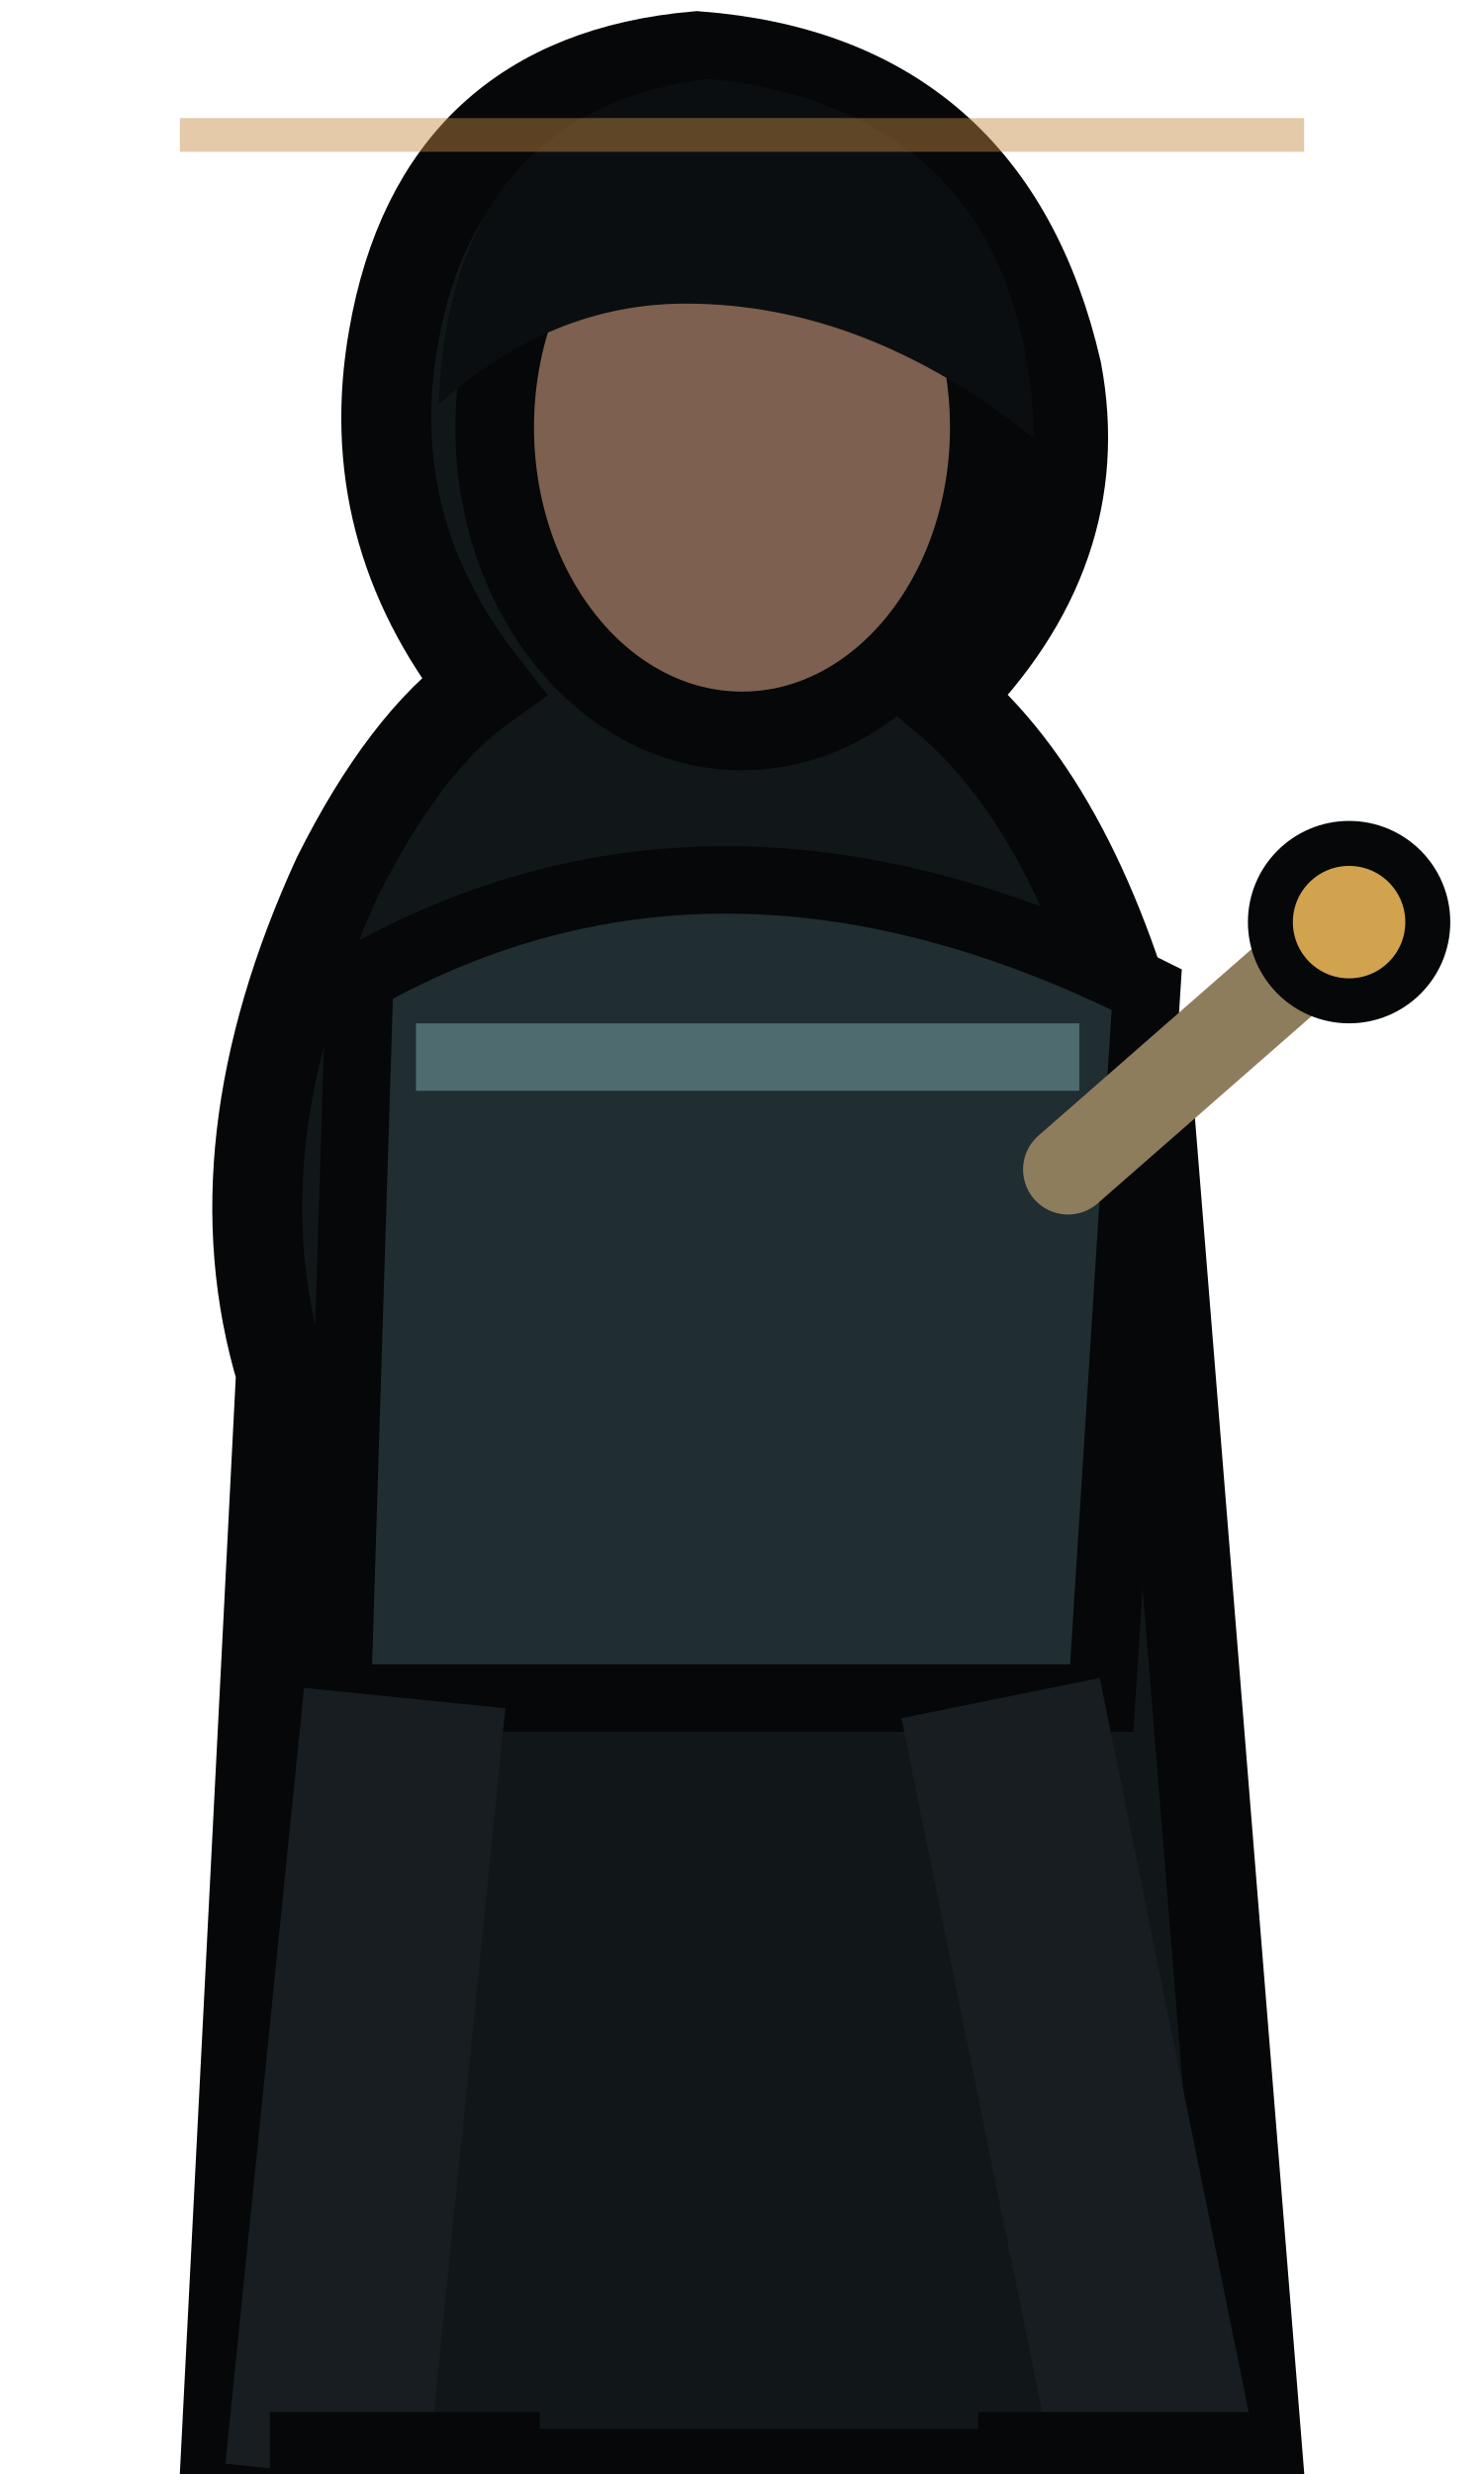
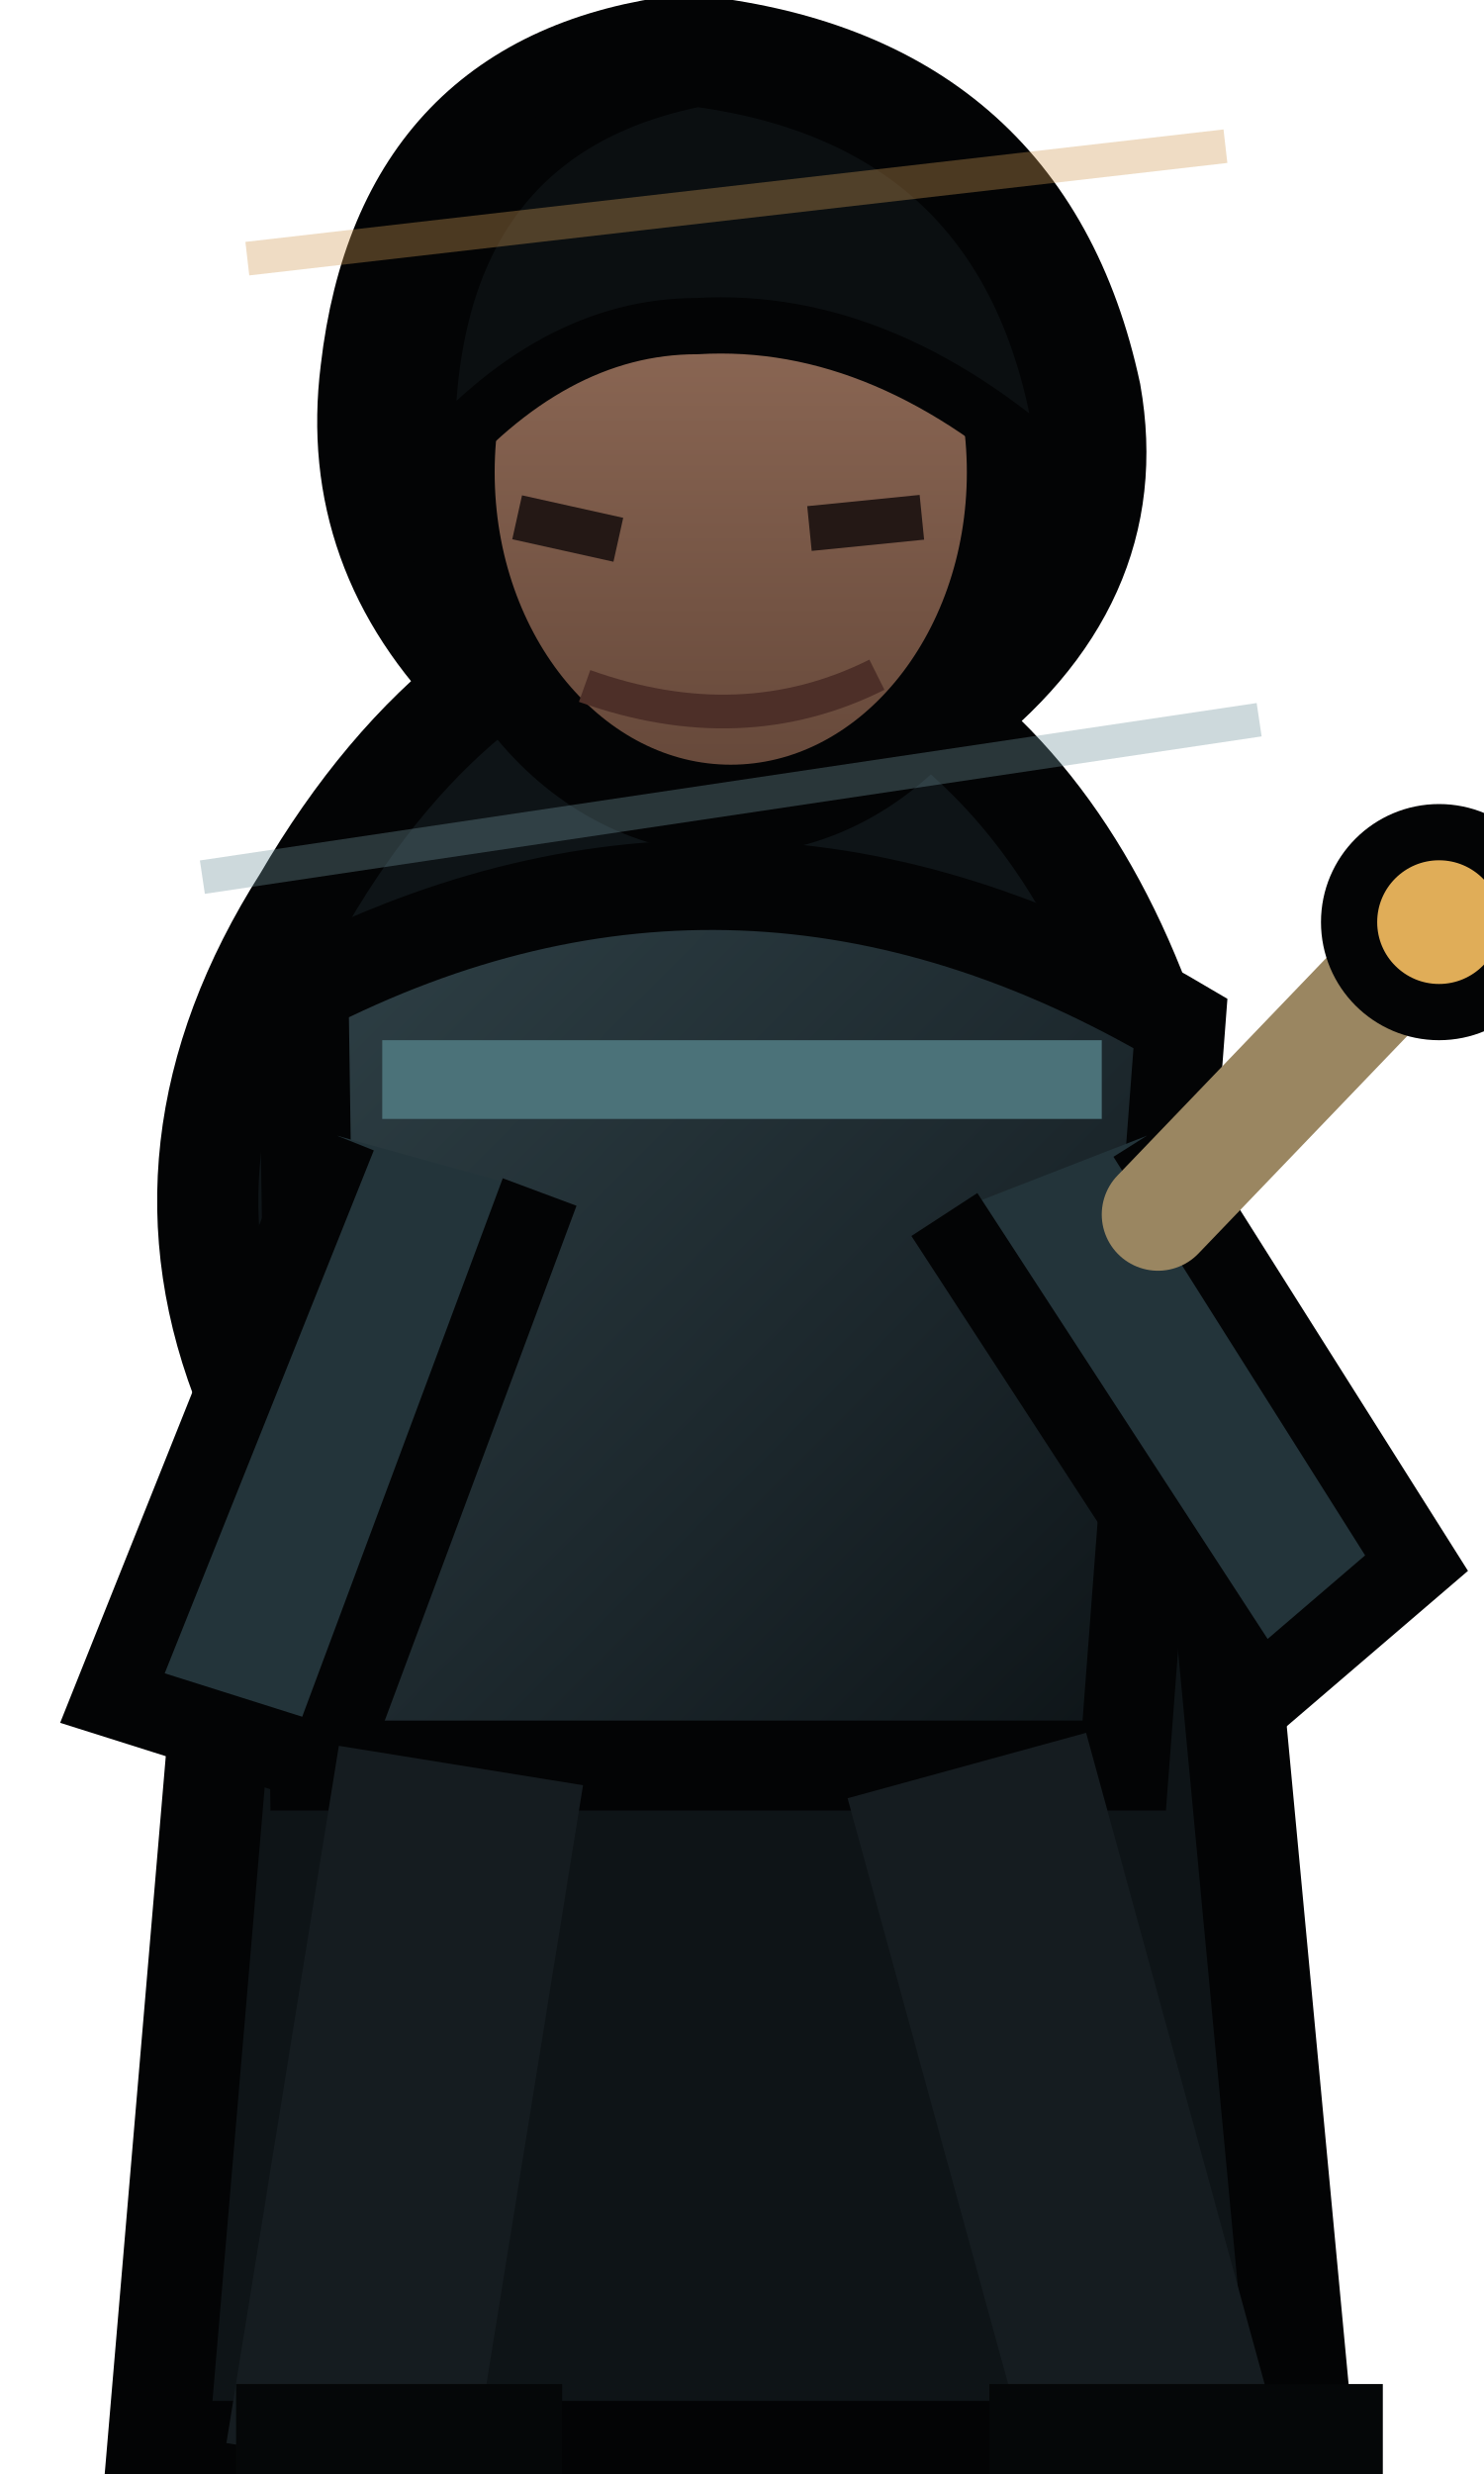
<svg xmlns="http://www.w3.org/2000/svg" width="132" height="220" viewBox="0 0 132 220">
-   <path d="M20 220 L25 122 Q19 102 30 78 Q36 66 43 61 Q32 47 35 30 Q39 7 62 5 Q88 7 94 33 Q97 49 84 62 Q96 72 102 96 L112 220Z" fill="#111719" stroke="#050708" stroke-width="8" />
-   <ellipse cx="66" cy="38" rx="22" ry="27" fill="#7d604f" stroke="#050708" stroke-width="7" />
-   <path d="M39 36 Q40 10 63 7 Q91 10 92 39 Q77 27 61 27 Q49 27 39 36Z" fill="#0b0e10" />
-   <path d="M32 87 Q64 69 102 88 L98 151 L30 151Z" fill="#202d31" stroke="#050708" stroke-width="6" />
-   <path d="M37 94 L96 94" stroke="#4e6b70" stroke-width="6" />
-   <path d="M36 151 L29 220 M89 151 L103 220" stroke="#171d20" stroke-width="18" />
-   <path d="M24 219 H48 M87 219 H114" stroke="#050708" stroke-width="9" />
-   <path d="M95 104 L119 83" stroke="#8d7d5d" stroke-width="8" stroke-linecap="round" />
-   <circle cx="120" cy="82" r="7" fill="#d1a34f" stroke="#050708" stroke-width="4" />
-   <path d="M16 12 L116 12" stroke="#c58a43" stroke-width="3" opacity=".45" />
+   <defs>
+     <linearGradient id="coat" x1="0" y1="0" x2="1" y2="1">
+       <stop offset="0" stop-color="#2f4147" />
+       <stop offset=".6" stop-color="#1b262b" />
+       <stop offset="1" stop-color="#0c1215" />
+     </linearGradient>
+     <linearGradient id="skin" x1="0" y1="0" x2="0" y2="1">
+       <stop offset="0" stop-color="#9b745f" />
+       <stop offset="1" stop-color="#634638" />
+     </linearGradient>
+   </defs>
+   <path d="M14 218L22 124Q13 102 27 80Q34 68 43 61Q31 49 33 33Q36 7 61 4Q91 7 97 35Q100 52 84 64Q99 76 105 101L116 218Z" fill="#0e1417" stroke="#030405" stroke-width="9" />
+   <ellipse cx="65" cy="42" rx="25" ry="30" fill="url(#skin)" stroke="#030405" stroke-width="8" />
+   <path d="M38 42Q37 12 62 7Q92 11 95 43Q79 28 62 29Q49 29 38 42Z" fill="#0b0f11" stroke="#030405" stroke-width="5" />
+   <path d="M46 46l9 2M72 47l10-1" stroke="#241815" stroke-width="4" />
+   <path d="M52 61q14 5 26-1" fill="none" stroke="#4d2f28" stroke-width="3" />
+   <path d="M27 88Q66 68 105 91L100 157L28 157Z" fill="url(#coat)" stroke="#030405" stroke-width="8" />
+   <path d="M34 96L98 96" stroke="#4b7279" stroke-width="7" />
+   <path d="M30 101L10 151L29 157L48 106M102 101L126 139L112 151L84 108" fill="#23343a" stroke="#030405" stroke-width="7" />
+   <path d="M41 157L31 219M86 157L103 219" stroke="#151c20" stroke-width="22" />
+   <path d="M21 217H50M88 217H123" stroke="#050708" stroke-width="10" />
+   <path d="M103 108L127 83" stroke="#9a8661" stroke-width="10" stroke-linecap="round" />
+   <circle cx="128" cy="82" r="8" fill="#e0ad58" stroke="#030405" stroke-width="5" />
+   <path d="M22 23L109 13" stroke="#d09c57" stroke-width="3" opacity=".35" />
+   <path d="M18 78L112 64" stroke="#71939b" stroke-width="3" opacity=".35" />
</svg>
